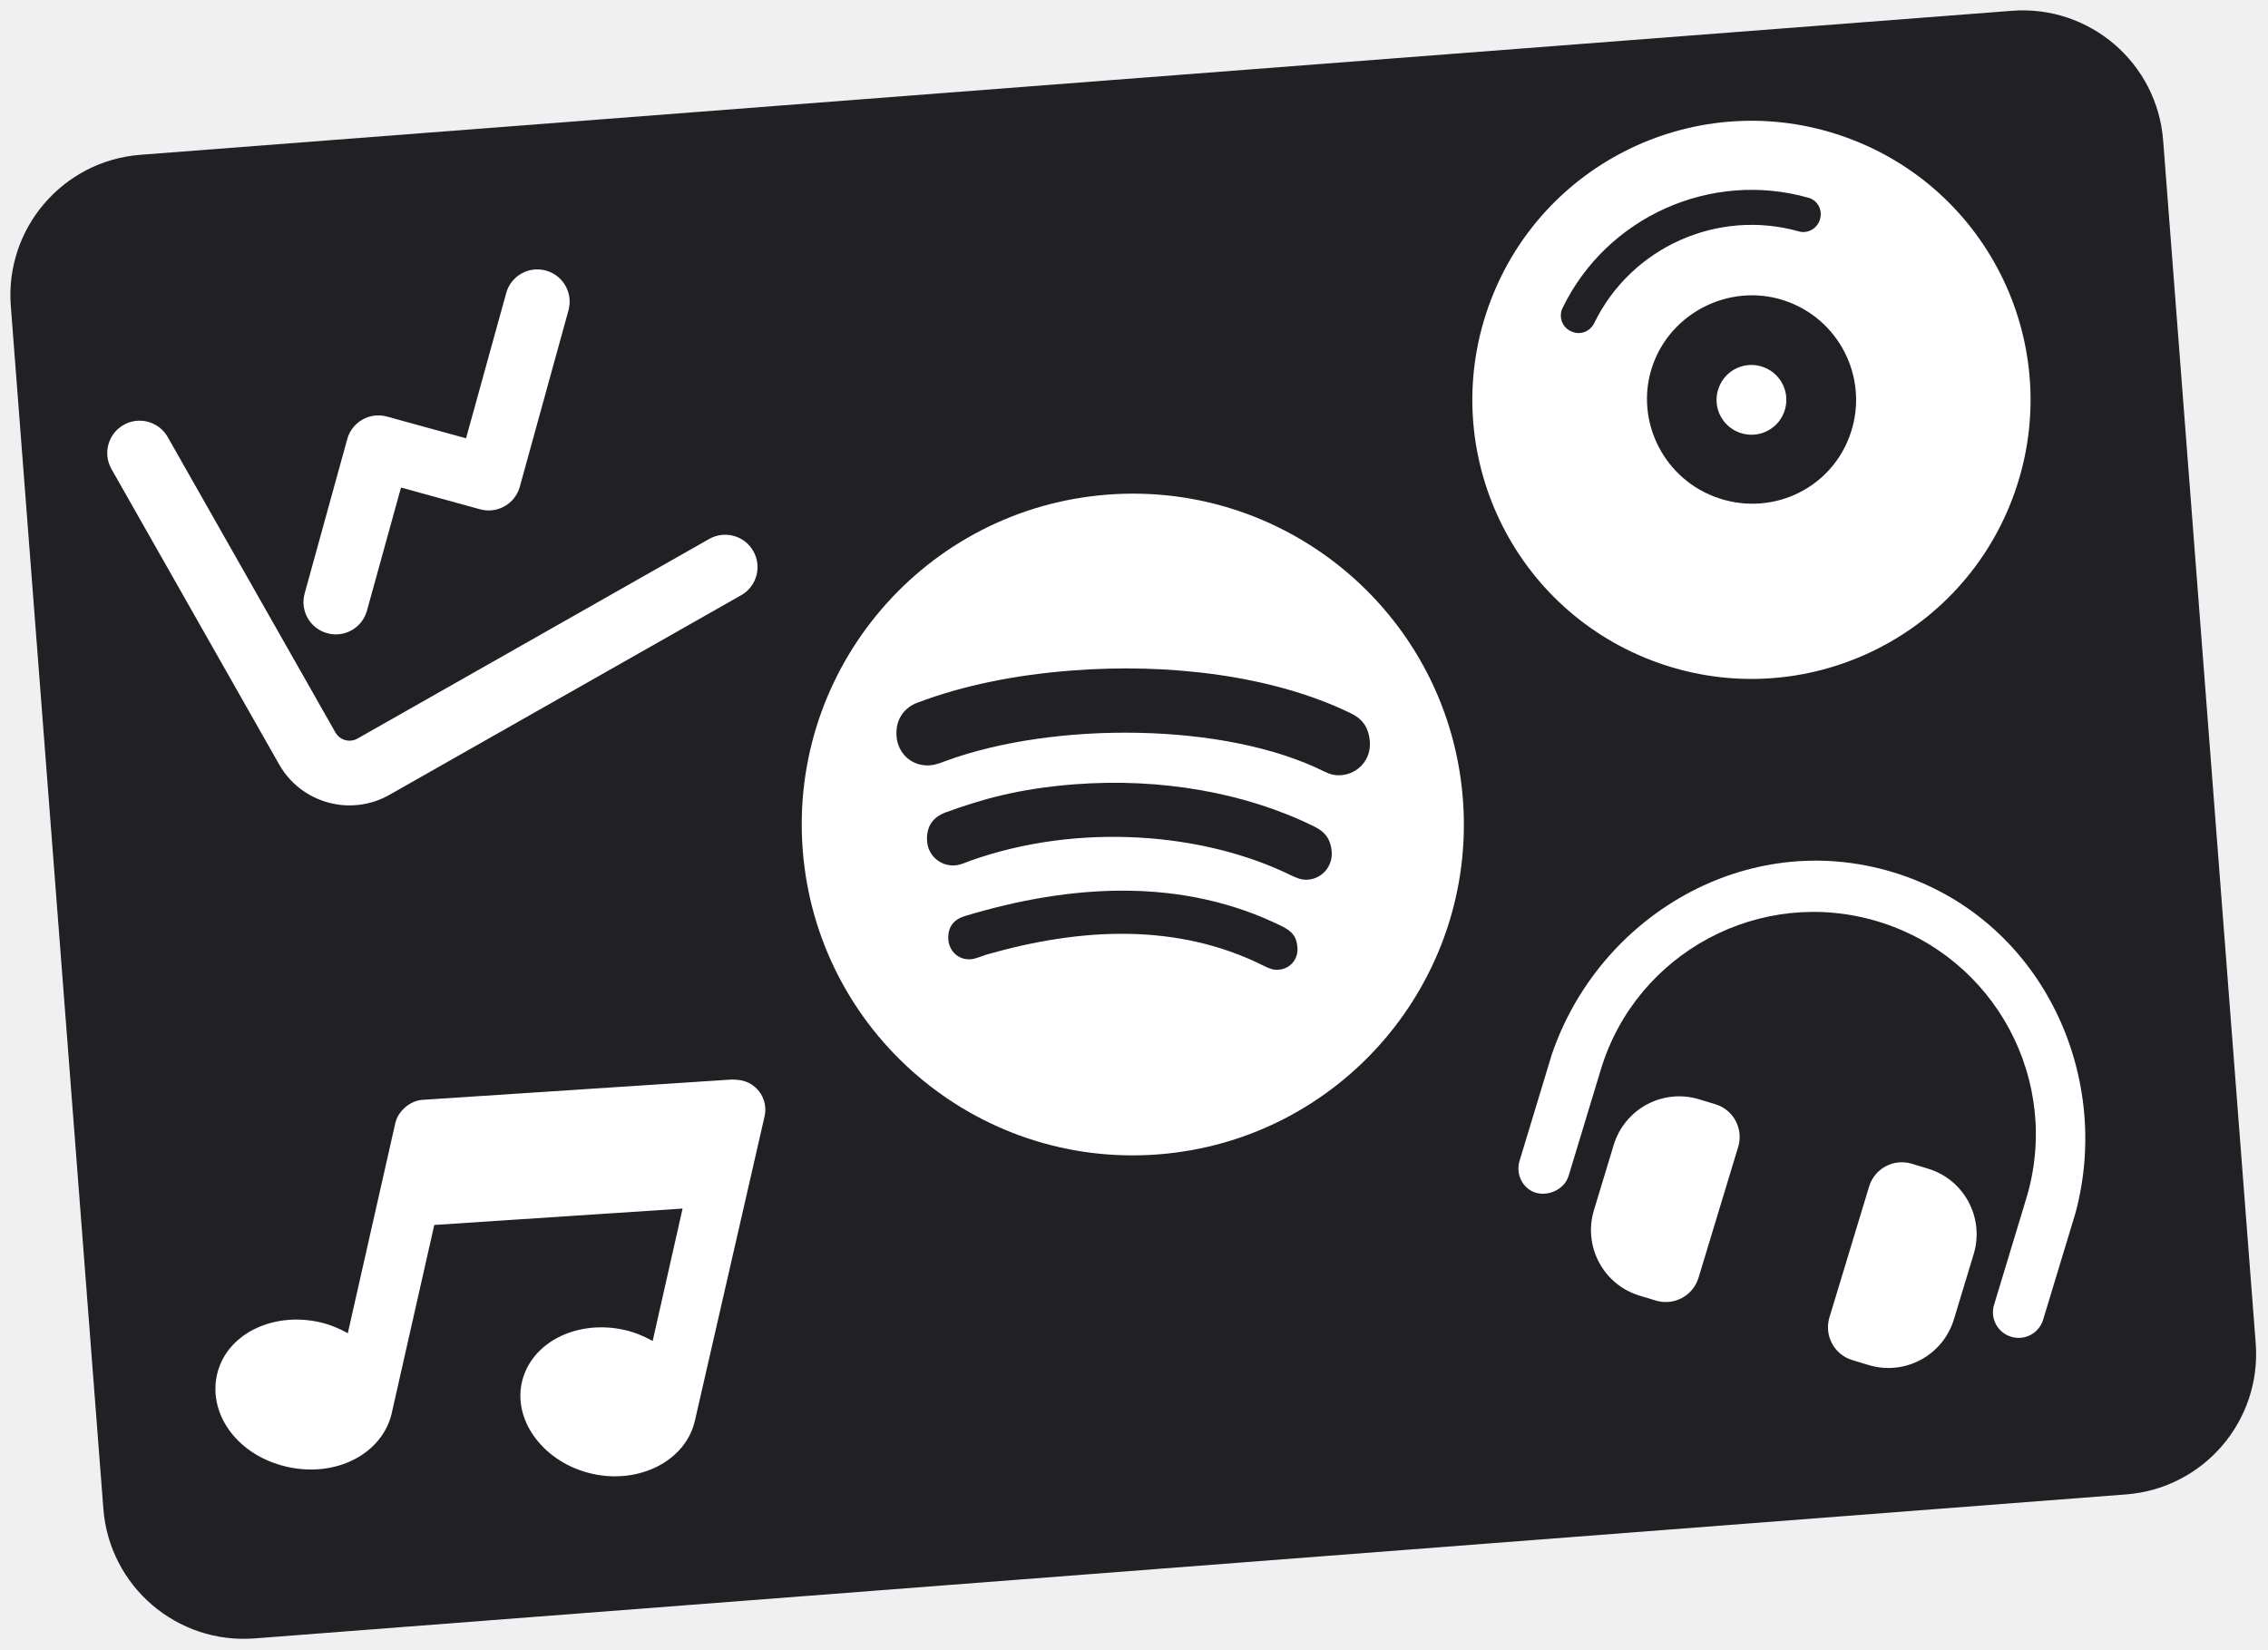
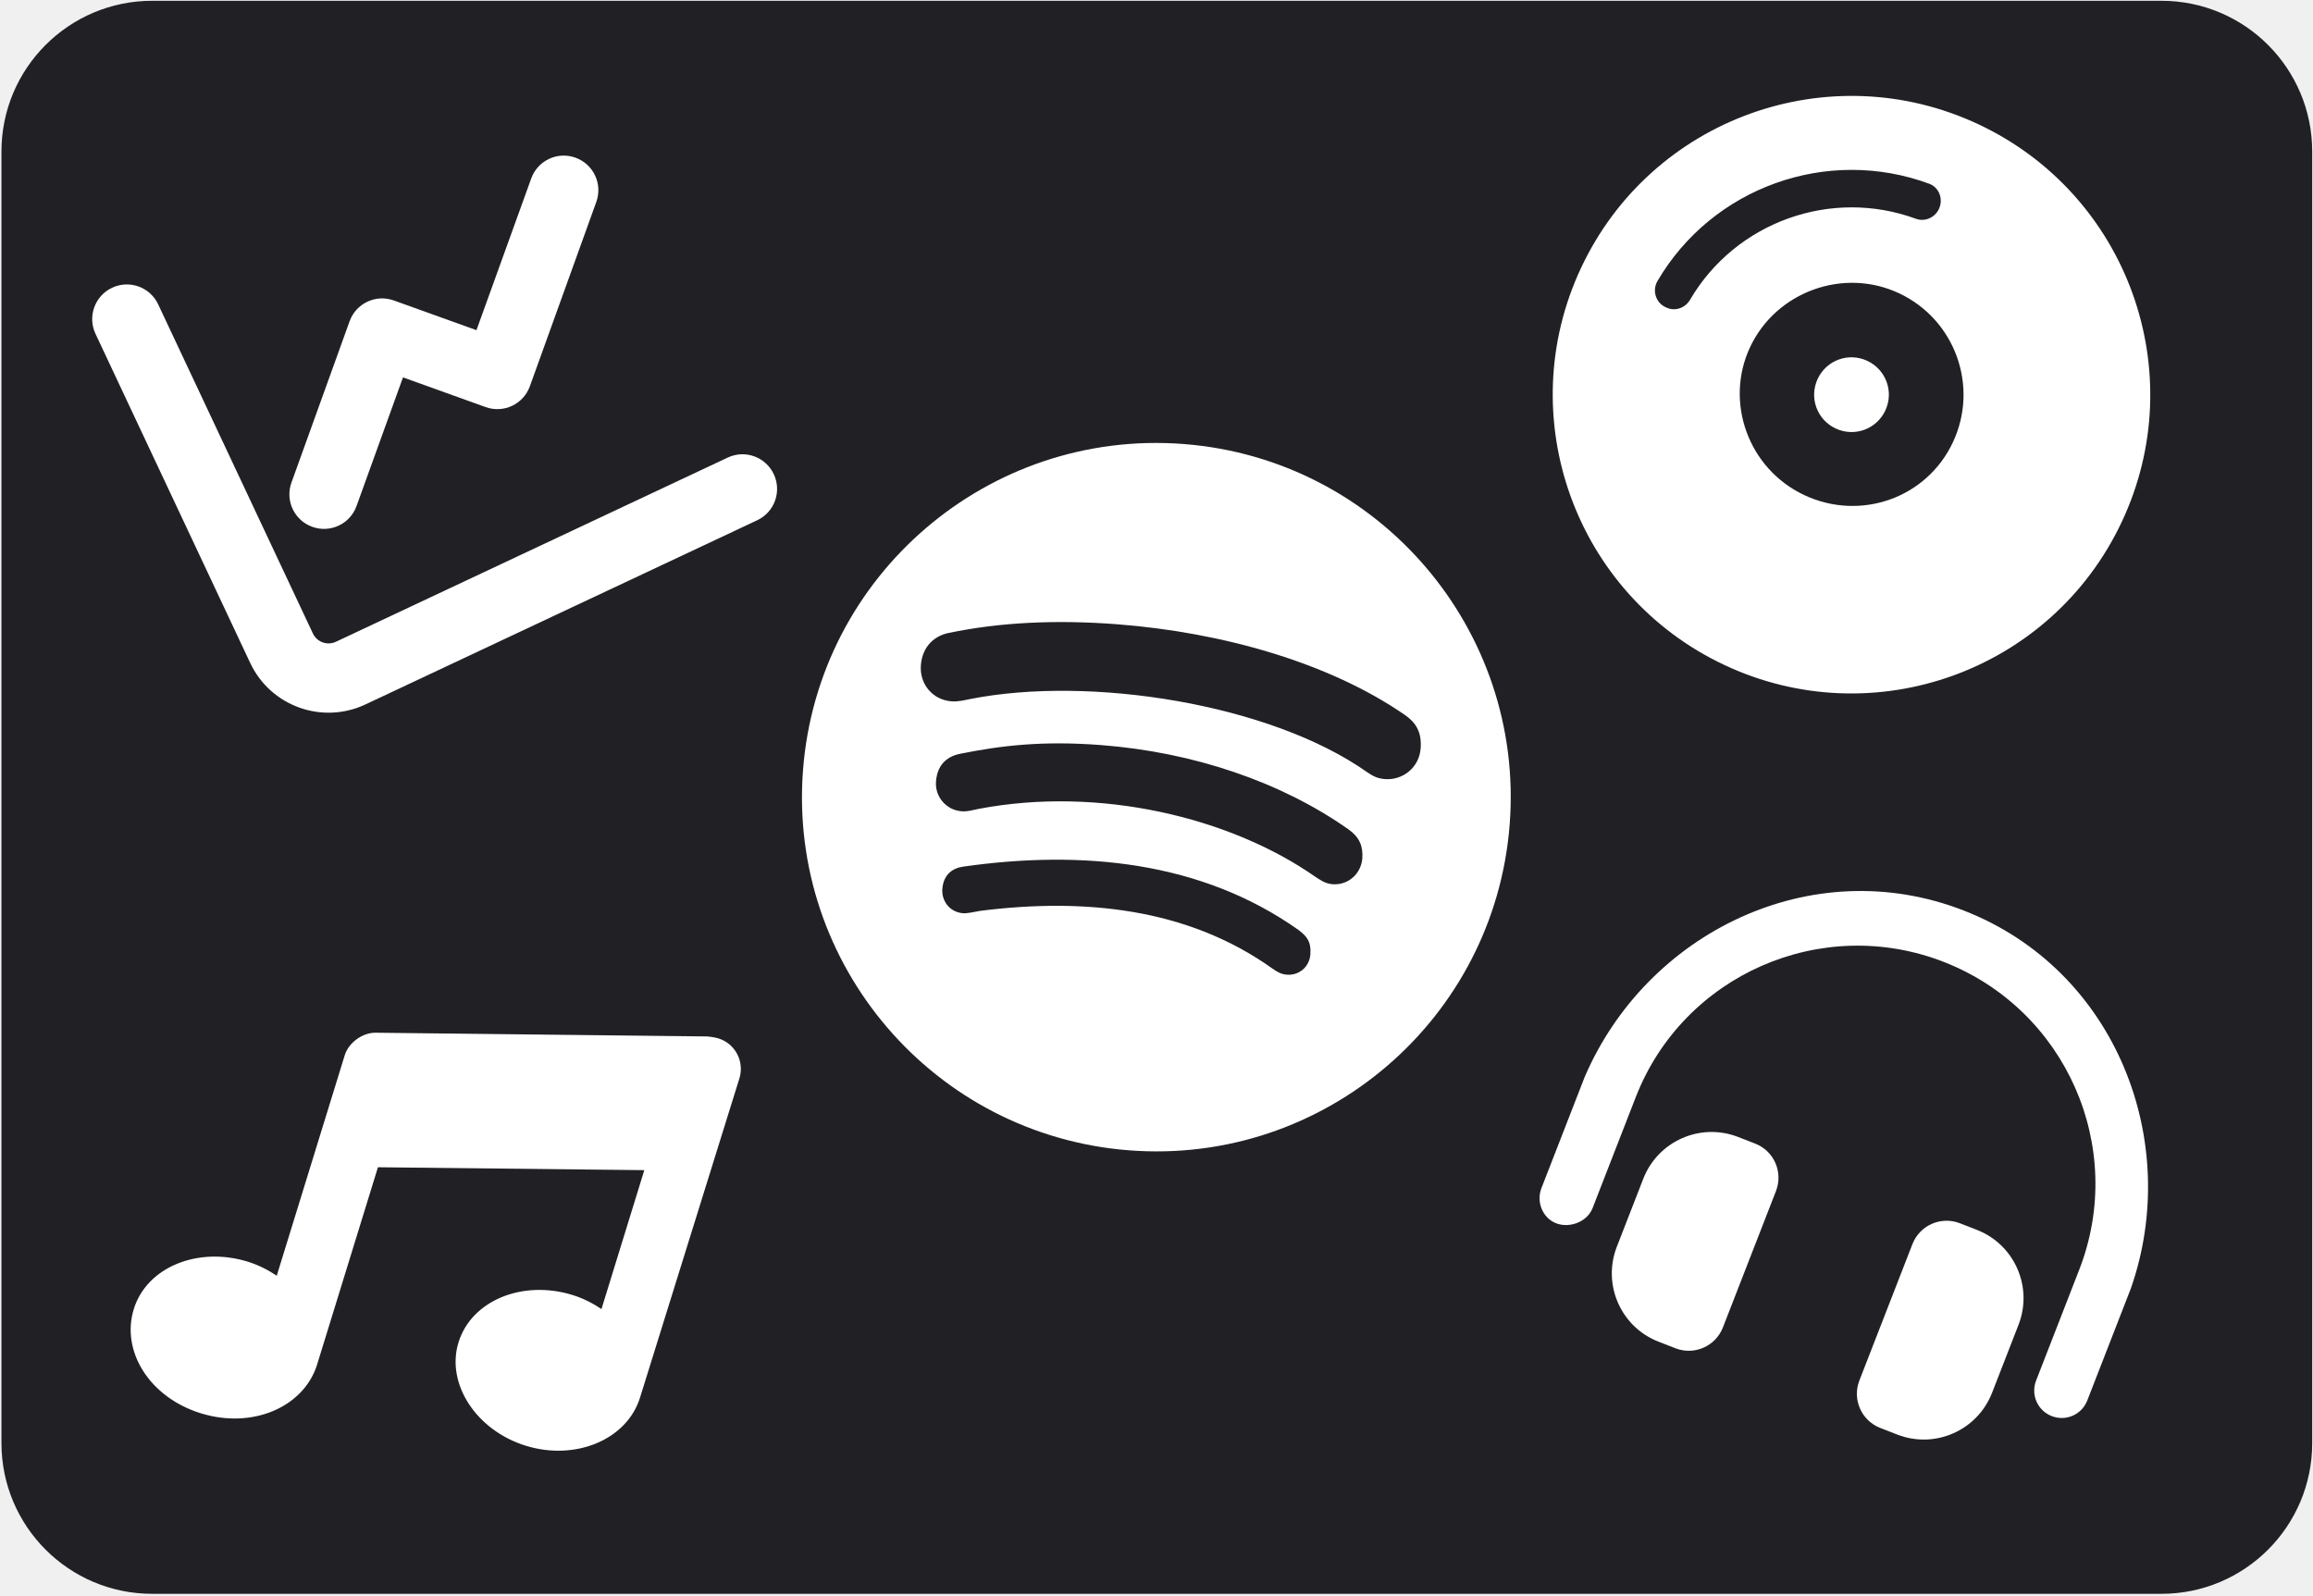
- <svg xmlns="http://www.w3.org/2000/svg" width="1079" height="785" viewBox="0 0 1079 785" fill="none">
+ <svg xmlns="http://www.w3.org/2000/svg" width="1028" height="709" viewBox="0 0 1028 709" fill="none">
  <g clip-path="url(#clip0_94_36)">
-     <rect y="78.79" width="1027" height="708" rx="67" transform="rotate(-4.4 0 78.7905)" fill="#212125" />
-     <path d="M159.577 348.522C161.667 352.203 166.372 353.515 170.07 351.416L337.404 256.443C344.809 252.241 354.186 254.827 358.389 262.232C362.592 269.637 360.005 279.014 352.6 283.217L185.266 378.19C166.783 388.68 143.298 382.208 132.804 363.718L53.026 223.157C48.831 215.765 51.423 206.368 58.815 202.172C66.207 197.977 75.604 200.569 79.8 207.961L159.577 348.522ZM247.302 231.587C245.04 239.784 236.59 244.58 228.393 242.319L190.775 231.977L174.579 290.561C172.318 298.758 163.867 303.554 155.67 301.293C147.465 299.036 142.668 290.586 144.938 282.384L165.199 208.938C167.46 200.741 175.911 195.945 184.108 198.206L221.725 208.548L240.816 139.472C243.073 131.266 251.523 126.47 259.725 128.74C267.922 131.001 272.718 139.451 270.457 147.649L247.302 231.587Z" fill="white" />
+     <rect x="0.645" y="0.352" width="1027" height="708" rx="67" fill="#212125" />
+     <path d="M139.059 281.531C140.86 285.362 145.45 287.031 149.298 285.222L323.426 203.366C331.131 199.744 340.282 203.043 343.904 210.748C347.527 218.453 344.228 227.605 336.523 231.227L162.395 313.082C143.163 322.123 120.243 313.869 111.198 294.628L42.44 148.361C38.824 140.669 42.129 131.498 49.821 127.882C57.513 124.266 66.684 127.572 70.3 135.264L139.059 281.531ZM235.495 171.671C232.612 179.67 223.819 183.804 215.819 180.921L179.106 167.723L158.463 224.892C155.579 232.891 146.786 237.025 138.786 234.142C130.778 231.262 126.644 222.469 129.537 214.465L155.373 142.79C158.256 134.79 167.05 130.657 175.049 133.54L211.762 146.738L236.096 79.329C238.976 71.321 247.769 67.188 255.773 70.08C263.772 72.963 267.906 81.757 265.022 89.756L235.495 171.671Z" fill="white" />
    <g clip-path="url(#clip1_94_36)">
-       <path d="M880.407 66.155C811.863 40.109 735.201 74.553 709.155 143.097C683.109 211.642 717.553 288.304 786.097 314.35C854.642 340.396 931.304 305.952 957.35 237.407C983.396 168.863 948.952 92.201 880.407 66.155ZM748.285 157.966L747.756 157.765C743.356 156.093 741.282 150.861 743.407 146.493C764.494 103.103 814.053 80.917 860.512 94.132C865.019 95.412 867.375 100.451 865.655 104.979C864.117 109.027 859.828 111.241 855.792 110.102C817.195 99.219 776.024 117.636 758.454 153.731C756.58 157.568 752.187 159.449 748.285 157.966ZM815.735 236.353C790.033 226.586 777.119 197.825 786.716 172.569C796.313 147.314 825.234 133.95 850.936 143.716C876.637 153.482 889.552 182.243 879.789 207.936C870.026 233.628 841.427 246.115 815.735 236.353ZM839.147 174.74C830.567 171.48 821.019 175.729 817.74 184.358C814.462 192.987 818.778 202.504 827.358 205.765C835.938 209.025 845.495 204.751 848.765 196.147C852.034 187.542 847.727 178.001 839.147 174.74Z" fill="white" />
+       <path d="M879.427 55.298C813.083 24.07 734.004 52.531 702.777 118.875C671.549 185.219 700.01 264.298 766.354 295.526C832.698 326.753 911.777 298.293 943.004 231.948C974.232 165.604 945.771 86.525 879.427 55.298ZM740.65 136.702L740.139 136.461C735.879 134.456 734.213 129.08 736.667 124.889C761.021 83.244 812.136 64.925 857.444 81.666C861.839 83.288 863.802 88.493 861.74 92.876C859.896 96.793 855.449 98.672 851.513 97.227C813.865 83.415 771.402 98.619 751.114 133.259C748.951 136.941 744.427 138.48 740.65 136.702ZM801.888 220.032C777.011 208.323 766.342 178.655 777.848 154.21C789.354 129.765 819.215 118.66 844.092 130.369C868.969 142.078 879.638 171.746 867.933 196.613C856.228 221.48 826.755 231.737 801.888 220.032ZM829.958 160.397C821.653 156.488 811.807 159.993 807.876 168.345C803.945 176.696 807.519 186.517 815.823 190.426C824.128 194.335 833.985 190.807 837.905 182.479C841.825 174.151 838.262 164.306 829.958 160.397Z" fill="white" />
    </g>
    <g clip-path="url(#clip2_94_36)">
-       <path d="M900.548 414.998C830.921 393.899 760.648 435.874 738.242 501.811L722.908 552.413C720.947 558.884 724.6 565.675 730.609 567.496C736.618 569.317 744.302 565.961 746.263 559.49L761.597 508.888C778.509 453.08 837.652 421.544 893.441 438.45C949.249 455.363 980.917 514.418 964.005 570.226L948.671 620.828C946.71 627.299 950.338 634.083 956.809 636.044C963.281 638.005 970.064 634.377 972.025 627.905L987.493 576.866C1005.31 510.016 970.174 436.098 900.548 414.998ZM816.092 525.402L808.307 523.043C791.112 517.832 772.935 527.571 767.711 544.809L758.311 575.827C753.089 593.061 762.821 611.257 779.997 616.462L787.782 618.821C796.374 621.425 805.466 616.562 808.077 607.945L826.936 545.715C829.553 537.078 824.704 528.012 816.092 525.402ZM917.296 556.071L909.511 553.712C900.918 551.108 891.829 555.961 889.217 564.583L870.358 626.814C867.748 635.426 872.61 644.522 881.202 647.126L888.986 649.49C906.181 654.701 924.357 644.963 929.581 627.724L938.981 596.706C944.204 579.472 934.471 561.276 917.296 556.071Z" fill="white" />
+       <path d="M872.745 404.658C804.943 378.279 731.656 414.739 704.258 478.763L685.087 528.039C682.635 534.341 685.756 541.392 691.608 543.669C697.459 545.945 705.378 543.189 707.83 536.887L727.001 487.611C748.145 433.265 809.533 406.359 863.86 427.496C918.206 448.64 945.25 509.95 924.107 564.297L904.935 613.573C902.484 619.875 905.581 626.917 911.883 629.369C918.184 631.82 925.226 628.723 927.678 622.421L947.016 572.719C969.906 507.432 940.547 431.037 872.745 404.658ZM780.068 508.257L772.487 505.308C755.742 498.793 736.872 507.108 730.341 523.895L718.59 554.101C712.06 570.883 720.368 589.772 737.094 596.28L744.675 599.229C753.042 602.484 762.48 598.333 765.745 589.942L789.322 529.342C792.594 520.932 788.454 511.52 780.068 508.257ZM878.621 546.6L871.04 543.651C862.672 540.395 853.238 544.537 849.971 552.933L826.394 613.533C823.132 621.92 827.281 631.362 835.648 634.618L843.227 637.572C859.972 644.086 878.842 635.771 885.373 618.984L897.125 588.779C903.654 571.996 895.346 553.107 878.621 546.6Z" fill="white" />
    </g>
    <g clip-path="url(#clip3_94_36)">
-       <path d="M526.854 235.351C440.168 242.021 375.229 317.748 381.895 404.392C388.562 491.035 464.322 555.936 551.008 549.266C637.695 542.596 702.634 466.868 695.967 380.225C689.3 293.582 613.54 228.68 526.854 235.351ZM608.388 461.387C605.729 461.592 604.019 460.896 601.438 459.63C560.094 438.874 514.045 441.398 469.36 454.195C466.939 455.018 463.788 456.279 461.952 456.421C455.809 456.893 451.572 452.317 451.177 447.191C450.676 440.672 454.3 437.274 458.971 435.896C509.949 420.45 563.027 417.384 610.317 440.93C614.37 443.101 616.82 445.141 617.263 450.9C617.706 456.66 613.517 460.993 608.388 461.387V461.387ZM622.227 418.559C618.934 418.812 616.606 417.527 614.234 416.5C572.856 396.128 513.116 391.239 461.718 409.518C458.742 410.575 457.159 411.524 454.31 411.744C447.535 412.265 441.602 407.183 441.081 400.411C440.56 393.639 443.507 388.892 449.888 386.554C467.111 380.263 484.812 375.209 511.153 373.182C552.248 370.02 592.735 377.155 625.447 393.355C630.81 395.998 633.138 399.766 633.561 405.272C634.024 412.112 629.129 418.028 622.227 418.559V418.559ZM638.146 368.822C634.853 369.075 632.763 368.408 629.787 366.982C582.633 343.553 501.529 343.3 450.472 361.871C448.242 362.68 445.47 363.912 442.431 364.145C434.072 364.789 427.175 358.762 426.528 350.344C425.865 341.737 430.809 336.454 436.382 334.37C458.169 326.137 482.879 321.116 510.043 319.025C556.268 315.469 605.448 321.361 642.432 339.27C647.59 341.738 651.122 345.414 651.701 352.945C652.364 361.552 645.871 368.228 638.146 368.822V368.822Z" fill="white" />
+       <path d="M526.012 197.334C439.326 190.664 363.566 255.566 356.899 342.209C350.232 428.852 415.172 504.58 501.858 511.25C588.544 517.92 664.304 453.019 670.971 366.375C677.638 279.732 612.699 204.004 526.012 197.334ZM572.006 433.184C569.347 432.979 567.764 432.03 565.406 430.384C527.725 403.547 481.832 398.997 435.715 404.807C433.197 405.25 429.89 406.014 428.053 405.873C421.911 405.4 418.424 400.23 418.818 395.103C419.32 388.585 423.421 385.781 428.248 385.133C480.989 377.668 533.911 382.759 577.043 413.263C580.715 416.028 582.824 418.419 582.381 424.178C581.938 429.937 577.135 433.579 572.006 433.184ZM592.234 392.977C588.942 392.723 586.837 391.097 584.65 389.719C546.877 363.257 488.587 349.286 434.998 359.487C431.896 360.076 430.186 360.772 427.337 360.553C420.561 360.031 415.476 354.101 415.997 347.329C416.518 340.557 420.157 336.317 426.82 334.984C444.803 331.401 463.069 329.114 489.41 331.141C530.505 334.303 569.424 347.548 599.272 368.562C604.168 371.994 605.892 376.074 605.468 381.58C604.879 388.411 599.136 393.508 592.234 392.977ZM615.575 346.261C612.282 346.007 610.319 345.028 607.596 343.164C564.581 312.797 484.471 300.139 431.174 310.68C428.846 311.138 425.919 311.931 422.879 311.698C414.521 311.054 408.627 304.043 409.275 295.626C409.937 287.019 415.631 282.555 421.456 281.348C444.247 276.544 469.434 275.362 496.599 277.452C542.823 281.009 590.523 294.357 624.332 317.712C629.052 320.941 631.979 325.113 631.4 332.644C630.737 341.252 623.3 346.855 615.575 346.261Z" fill="white" />
    </g>
    <g clip-path="url(#clip4_94_36)">
-       <path d="M330.617 675.918C326.299 695.023 304.21 706.312 281.671 701.217C259.132 696.122 244.047 676.431 248.278 657.714C252.596 638.609 274.597 627.709 297.136 632.804C302.014 633.906 306.44 635.78 310.5 638.051L324.742 575.044L206.611 582.841L186.268 672.834C181.569 691.817 159.863 703.183 136.554 697.914C113.245 692.645 98.928 673.136 103.249 654.022C107.567 634.916 129.568 624.017 152.107 629.112C156.985 630.214 161.411 632.088 165.466 634.358L188.076 534.333C189.344 528.724 195.03 523.801 200.751 523.326L347.982 513.657C349.572 513.639 351.886 513.862 353.053 514.126C360.69 515.852 365.477 523.452 363.765 531.088L330.617 675.918Z" fill="white" />
+       <path d="M284.477 621.084C278.705 639.802 255.816 649.363 233.734 642.554C211.652 635.745 198.122 614.954 203.777 596.617C209.548 577.899 232.32 568.719 254.402 575.528C259.181 577.002 263.451 579.21 267.324 581.785L286.358 520.057L167.977 518.768L140.79 606.935C134.648 625.501 112.135 635.169 89.299 628.127C66.462 621.086 53.684 600.536 59.458 581.809C65.23 563.091 88.002 553.912 110.084 560.721C114.863 562.194 119.132 564.402 123.001 566.976L153.219 468.981C154.913 463.486 160.96 459.013 166.7 458.978L314.239 460.633C315.826 460.738 318.116 461.137 319.26 461.49C326.742 463.797 330.931 471.742 328.638 479.224L284.477 621.084Z" fill="white" />
    </g>
  </g>
  <defs>
    <clipPath id="clip0_94_36">
-       <rect y="78.79" width="1027" height="708" rx="67" transform="rotate(-4.4 0 78.7905)" fill="white" />
+       <rect x="0.645" y="0.352" width="1027" height="708" rx="67" fill="white" />
    </clipPath>
    <clipPath id="clip1_94_36">
-       <rect width="265.509" height="265.509" fill="white" transform="translate(756.31 19) rotate(20.806)" />
+       <rect width="265.509" height="265.509" fill="white" transform="translate(759.313 -1.23895) rotate(25.206)" />
    </clipPath>
    <clipPath id="clip2_94_36">
-       <rect width="260.305" height="260.305" fill="white" transform="translate(780.707 361.682) rotate(16.859)" />
+       <rect width="260.305" height="260.305" fill="white" transform="translate(757.348 342.305) rotate(21.259)" />
    </clipPath>
    <clipPath id="clip3_94_36">
-       <rect width="315" height="325" fill="white" transform="translate(369.428 242.371) rotate(-4.4)" />
+       <rect width="315" height="325" fill="white" transform="translate(369.366 180.188) rotate(4.4)" />
    </clipPath>
    <clipPath id="clip4_94_36">
-       <rect width="227" height="227" fill="white" transform="translate(145.478 467.204) rotate(12.7374)" />
+       <rect width="227" height="227" fill="white" transform="translate(115.896 398.782) rotate(17.1374)" />
    </clipPath>
  </defs>
</svg>
